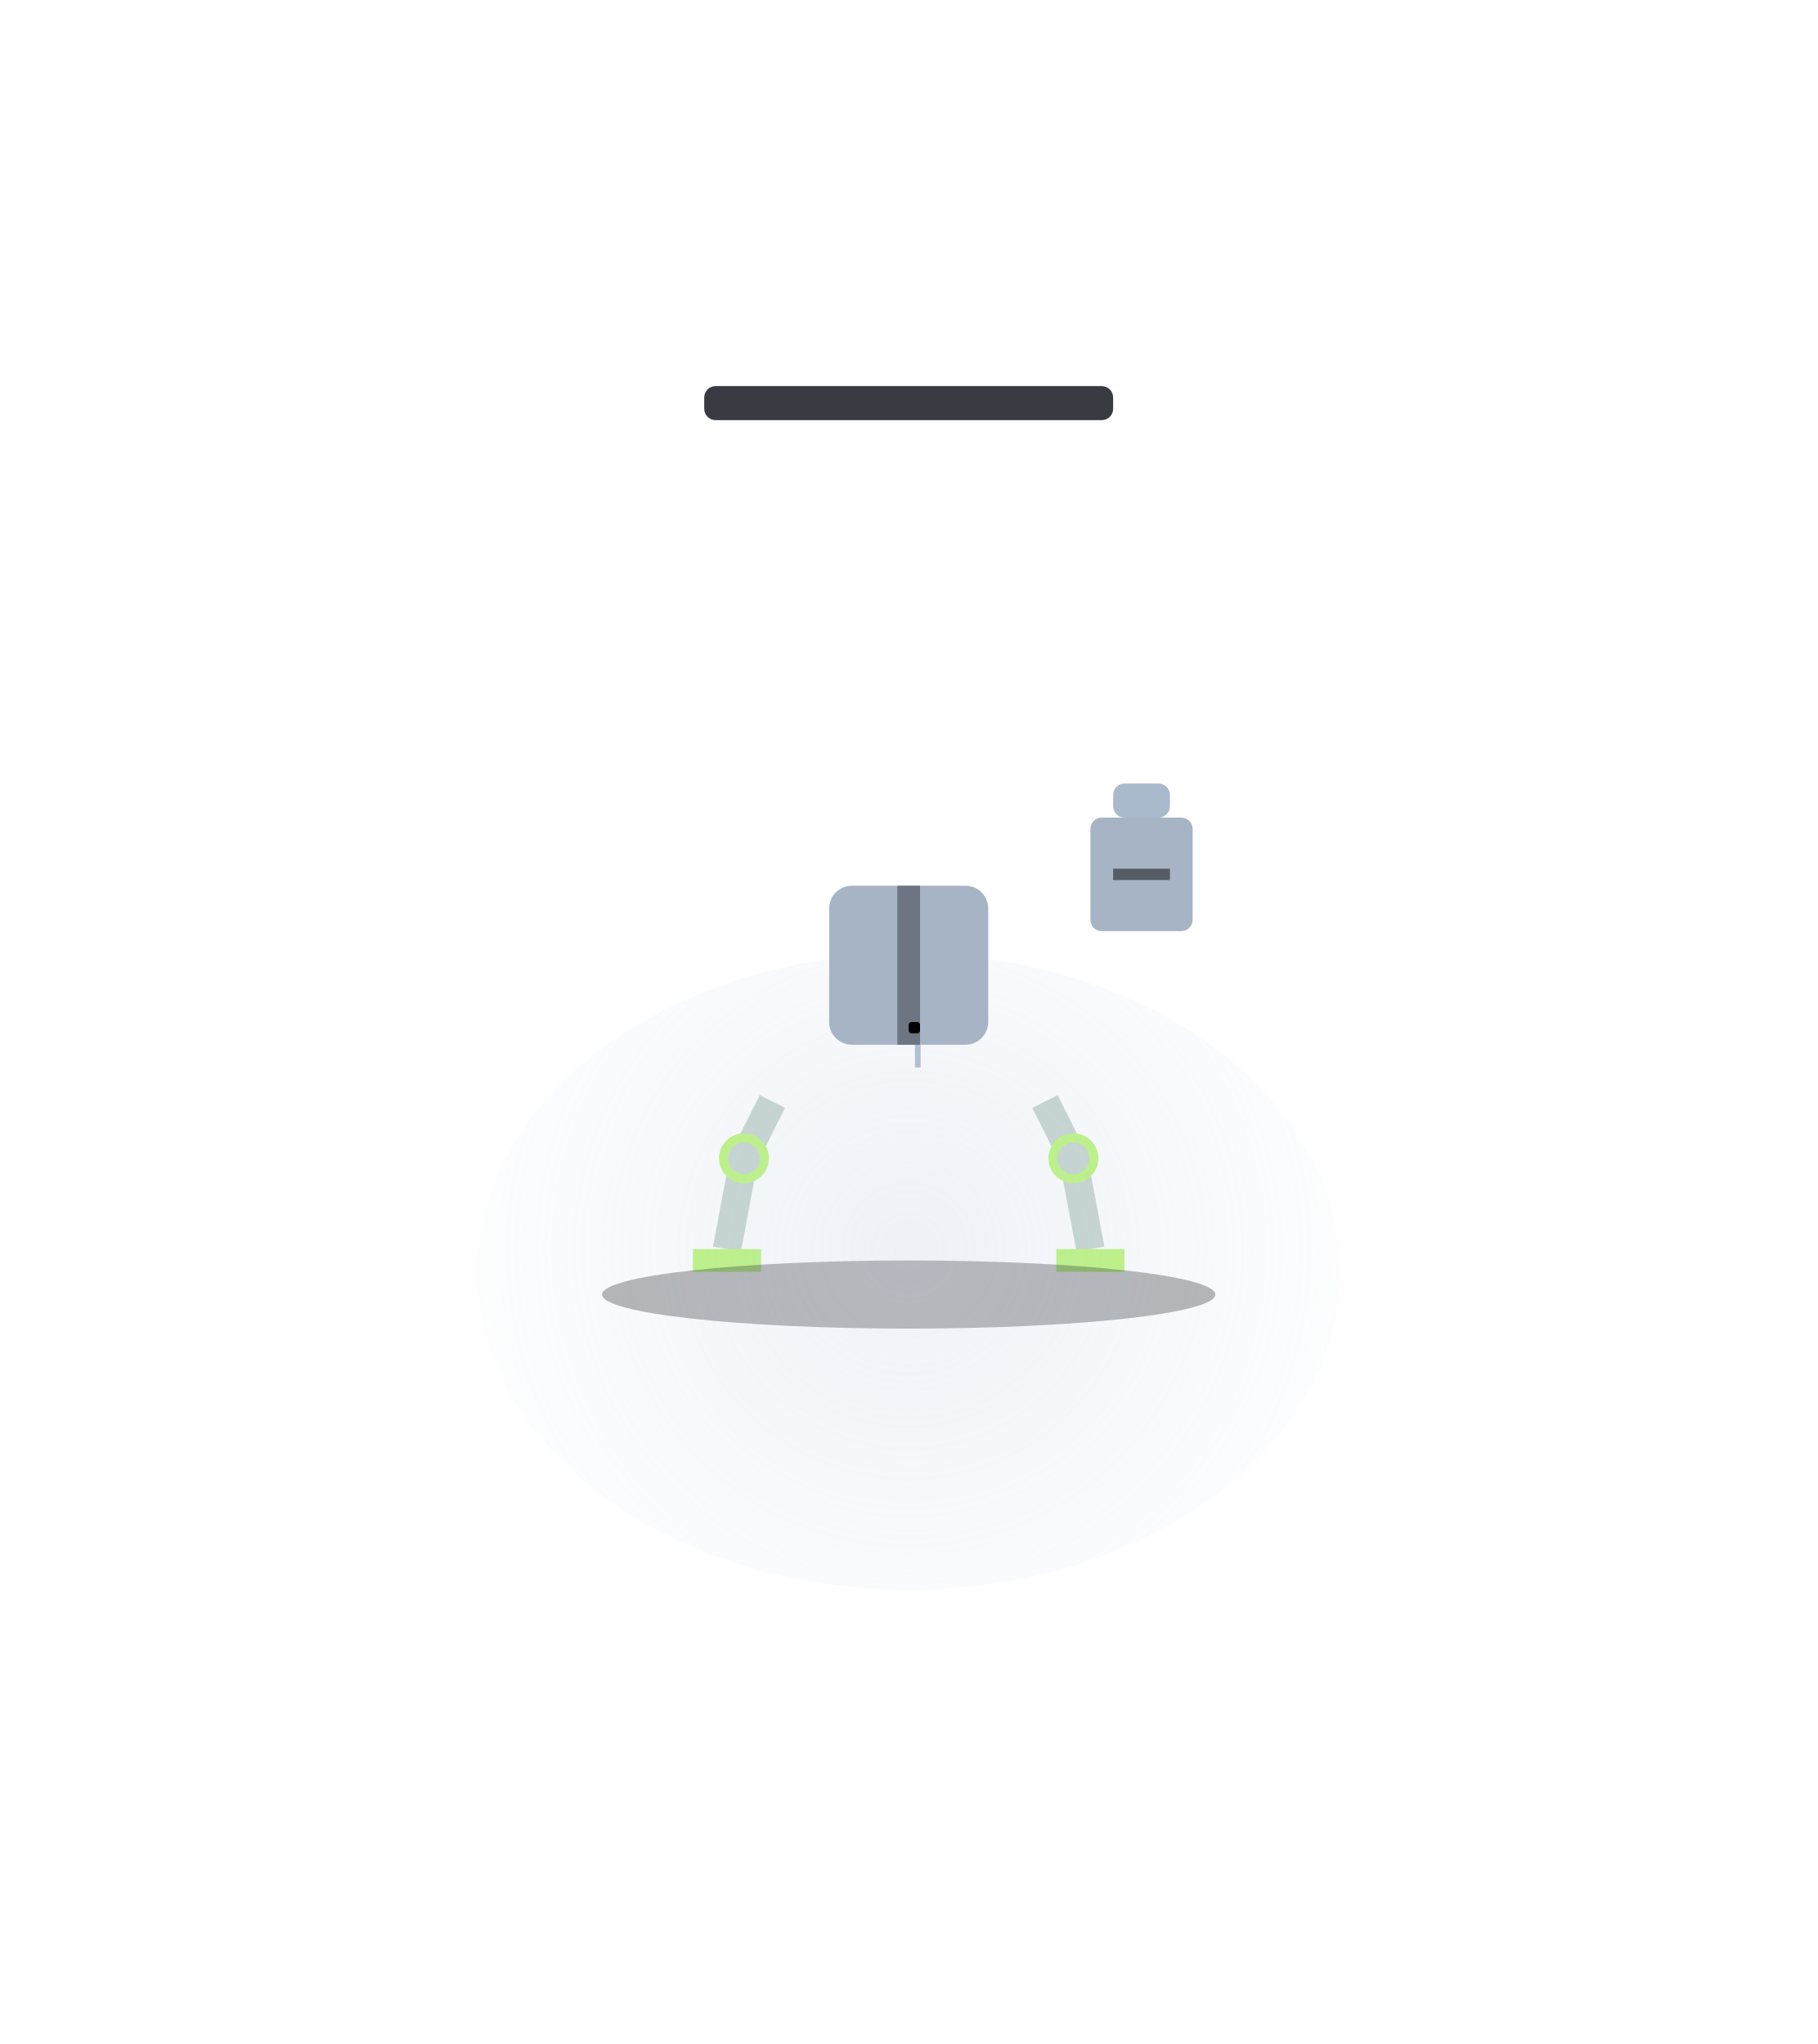
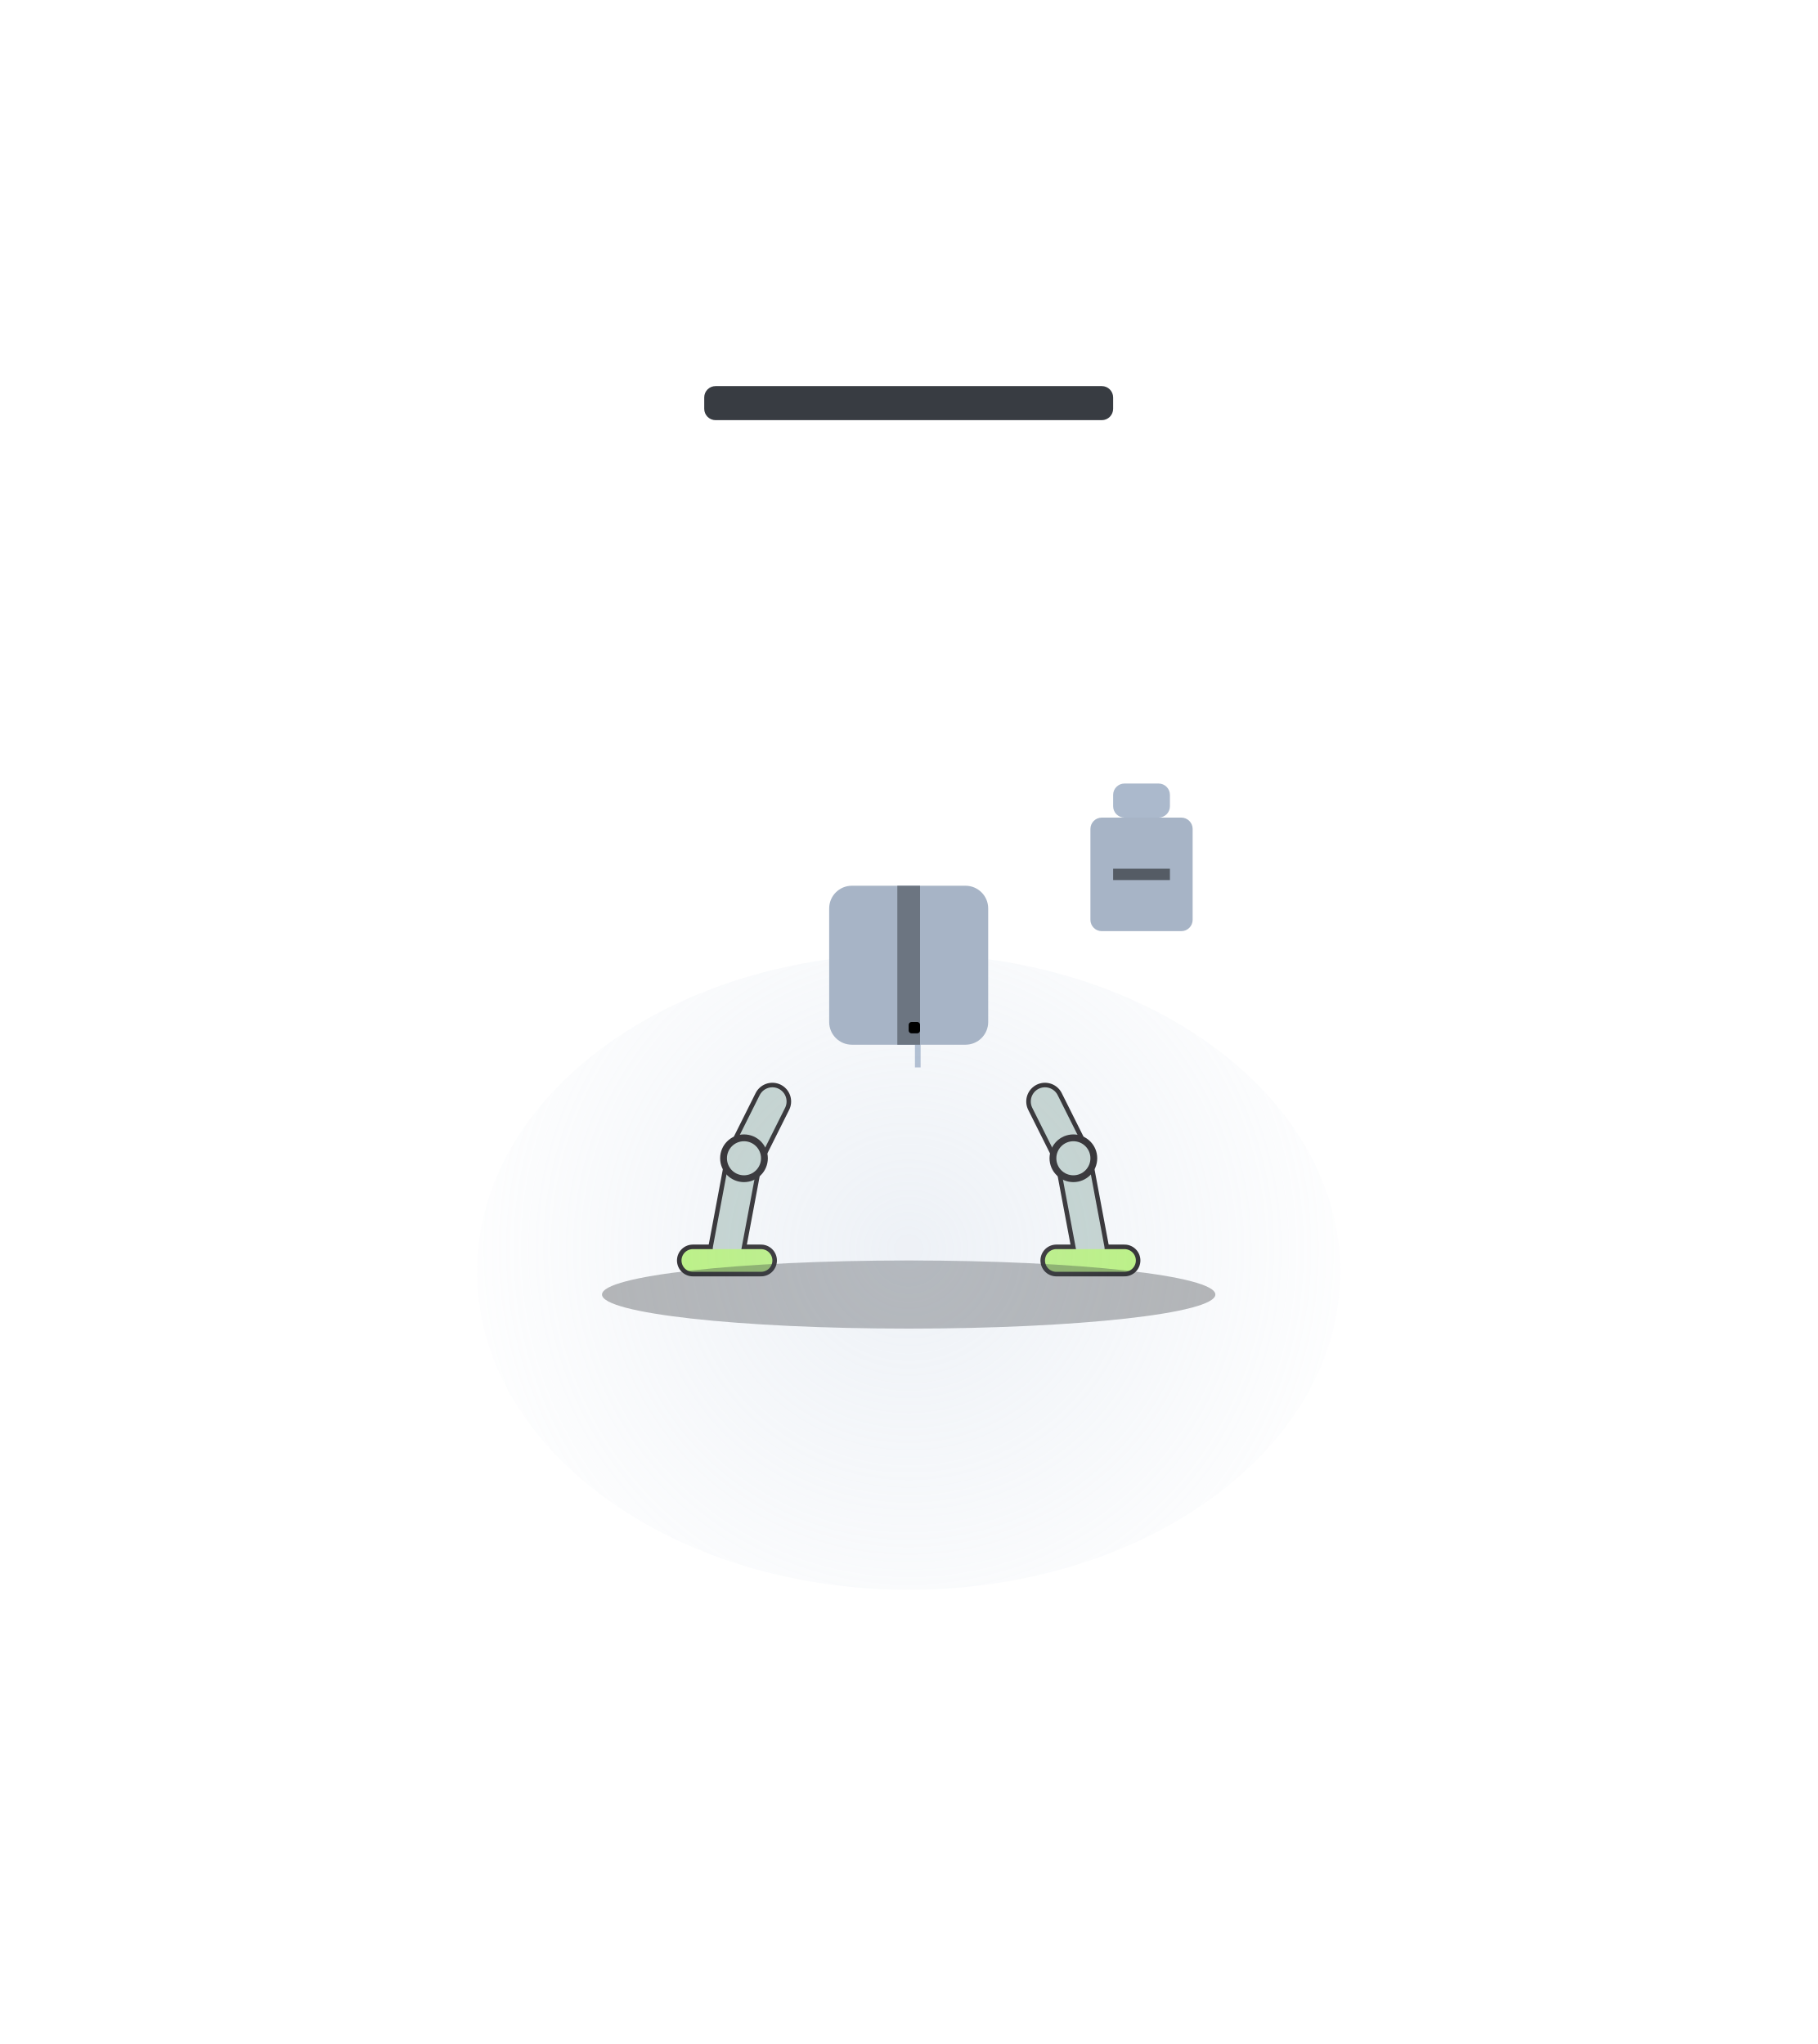
<svg xmlns="http://www.w3.org/2000/svg" viewBox="-80 -90 160 180" overflow="visible">
  <defs>
    <radialGradient id="thrust-glow" gradientUnits="userSpaceOnUse" fx="0" fy="20" cx="0" cy="20" r="43" fr="1">
      <stop offset="0" stop-color="#bac9dd40" />
      <stop offset="1" stop-color="#bac9dd00" />
    </radialGradient>
  </defs>
  <style>
    .zeta-tip[data-negative="true"] { fill: #919cac; }
  </style>
  <g id="star-small">
    <rect width=".9" height=".9" fill="#bccbdf" />
  </g>
  <g id="star-large">
    <rect width="1.8" height="1.8" fill="#bccbdf" />
    <path d="M-3 .8H4 M.8 -3V4" fill="none" stroke="#b0bed1" stroke-width=".5" />
  </g>
-   <g id="gear" fill="none">
-     <path d="M-12 7L-14.5 12 -16 20 M12 7L14.5 12 16 20" stroke="#c7d6d0" stroke-width="2.5" stroke-linejoin="round" />
-     <circle cx="-14.5" cy="12" r="1.8" fill="#c7d6d0" stroke="#bdf77d" stroke-width=".8" />
-     <circle cx="14.5" cy="12" r="1.8" fill="#c7d6d0" stroke="#bdf77d" stroke-width=".8" />
+   <g id="gear" fill="none" stroke-linecap="round" stroke-linejoin="round">
+     <path d="M-12 7L-14.5 12 -16 20 M12 7L14.5 12 16 20" stroke="#231f20" stroke-width="3.3" />
+     <path d="M-19 21H-13 M13 21H19" stroke="#231f20" stroke-width="2.8" />
+     <path d="M-12 7L-14.5 12 -16 20 M12 7L14.5 12 16 20" stroke="#c7d6d0" stroke-width="2.5" />
+     <circle cx="-14.5" cy="12" r="1.8" fill="#c7d6d0" stroke="#231f20" stroke-width=".6" />
+     <circle cx="14.5" cy="12" r="1.8" fill="#c7d6d0" stroke="#231f20" stroke-width=".6" />
    <path d="M-19 21H-13 M13 21H19" stroke="#bdf77d" stroke-width="2" />
  </g>
  <g id="ship-shadow">
    <ellipse cy="24" rx="27" ry="3" fill="#191b1e55" />
  </g>
  <g id="vertical-thrust">
    <ellipse cy="22" rx="38" ry="28" fill="url(#thrust-glow)" />
    <ellipse data-wave="0" fill="none" stroke="#bac9dd" />
    <ellipse data-wave="1" fill="none" stroke="#cdddf3" />
    <ellipse data-wave="2" fill="none" stroke="#bac9dd" />
    <ellipse data-wave="3" fill="none" stroke="#cdddf3" />
  </g>
  <g id="horizontal-thrust" fill="none" stroke="#bac9dd" stroke-width="1.5">
    <ellipse data-wave="0" />
    <ellipse data-wave="1" />
    <ellipse data-wave="2" />
  </g>
  <g id="carried-order" font-family="monospace" text-anchor="middle">
    <rect x="16" y="-18" width="9" height="10" rx="1" fill="#a7b4c6" />
    <rect x="18" y="-21" width="5" height="3" rx="1" fill="#abb9cc" />
    <path d="M18 -13H23" stroke="#555c65" />
    <text class="zeta-tip" data-tip="" x="21" y="-30" fill="#d2e2f9" font-size="12" font-weight="bold" />
    <text data-destination="" y="-46" fill="#d2e2f9" font-size="9" />
  </g>
  <g id="waiting-order" font-family="monospace" text-anchor="middle">
    <rect x="-7" y="-12" width="14" height="14" rx="2" fill="#a7b4c6" />
    <path d="M0 -12V2" stroke="#6c7581" stroke-width="2" />
    <text class="zeta-tip" data-tip="" y="-22" fill="#cdddf3" font-size="12" font-weight="bold" />
    <text data-count="" y="15" fill="#c1d0e5" font-size="9" />
  </g>
  <g id="service" font-family="monospace" text-anchor="middle">
    <g data-dwell="">
      <rect x="-18" y="-56" width="36" height="3" rx="1" fill="#383c42" />
      <rect data-progress="" x="-18" y="-56" height="3" rx="1" fill="#cdddf3" />
    </g>
    <text data-refuel="" y="-66" fill="#bac9dd" font-size="10" font-weight="bold" />
  </g>
  <g id="particle" data-crash-colors="#c3d3e8,#99a4b5,#b3c1d5" data-service-color="#cdddf3">
    <rect width="1" height="1" rx=".25" />
  </g>
  <g id="crash-message" font-family="monospace" text-anchor="middle">
    <text x="640" y="420" fill="#bbc9dd" font-size="22" font-weight="bold">SAUCER LOST</text>
    <text data-message="" x="640" y="449" fill="#aab8ca" font-size="10" />
  </g>
</svg>
